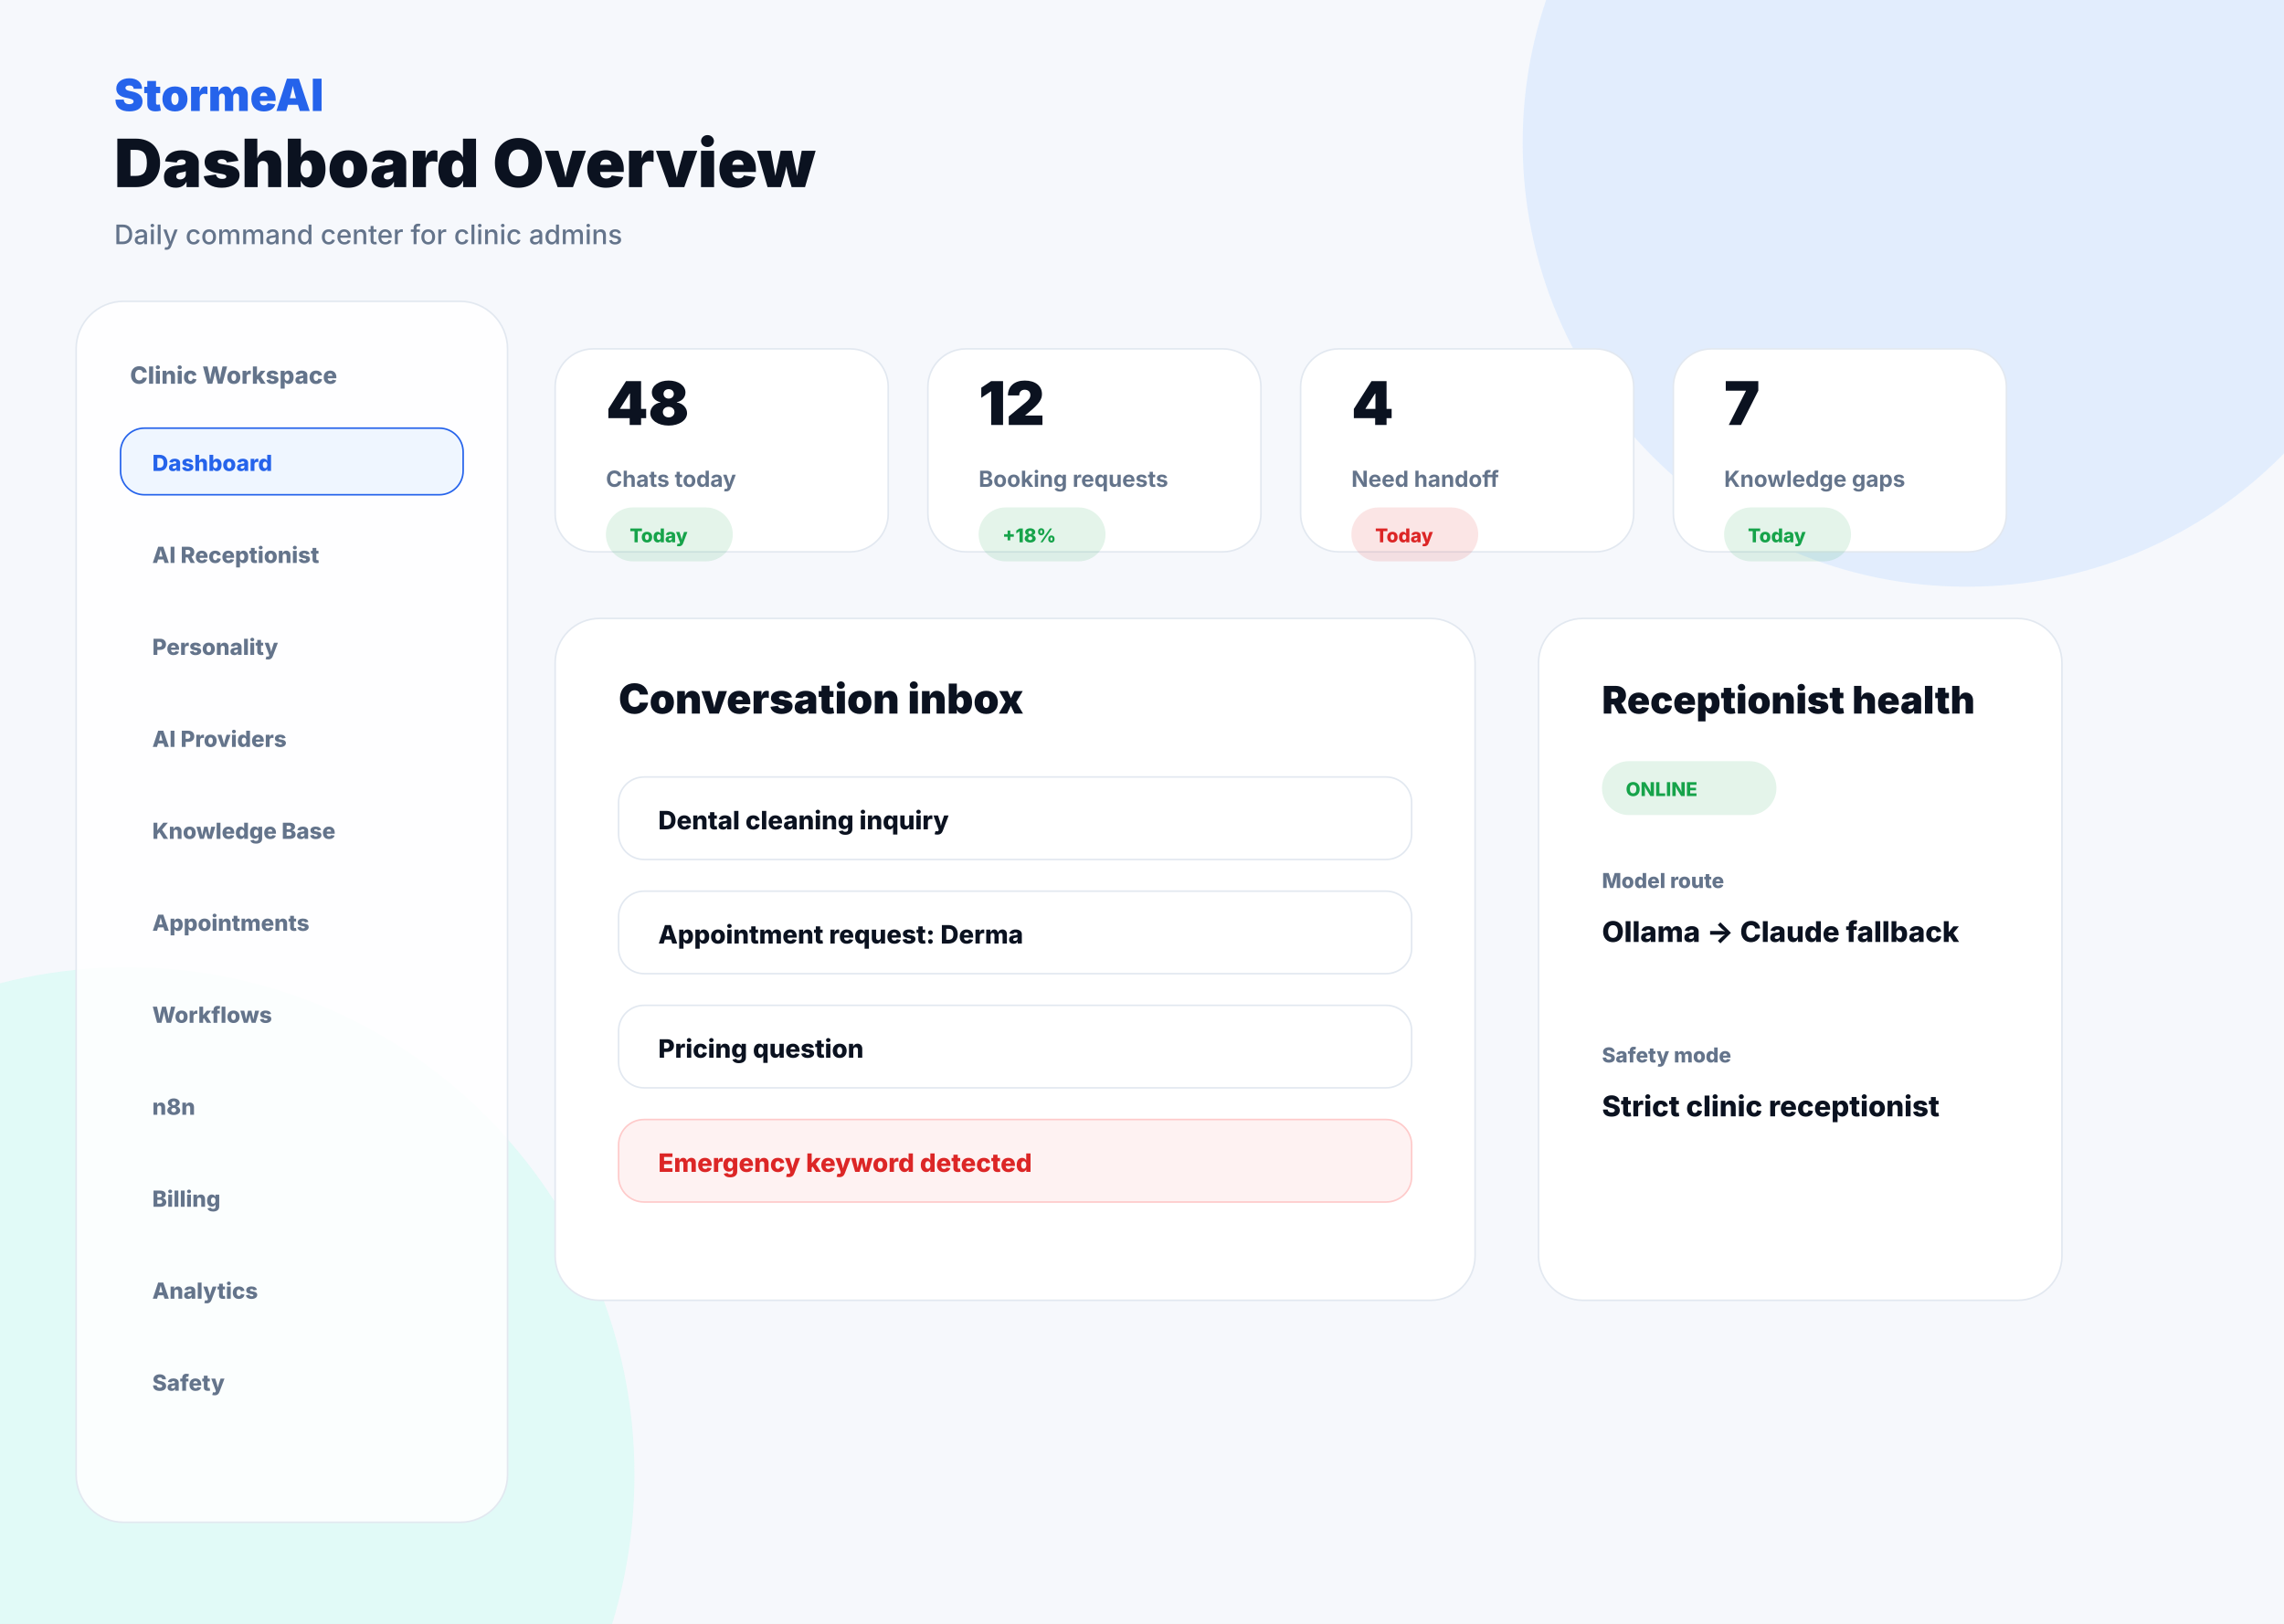
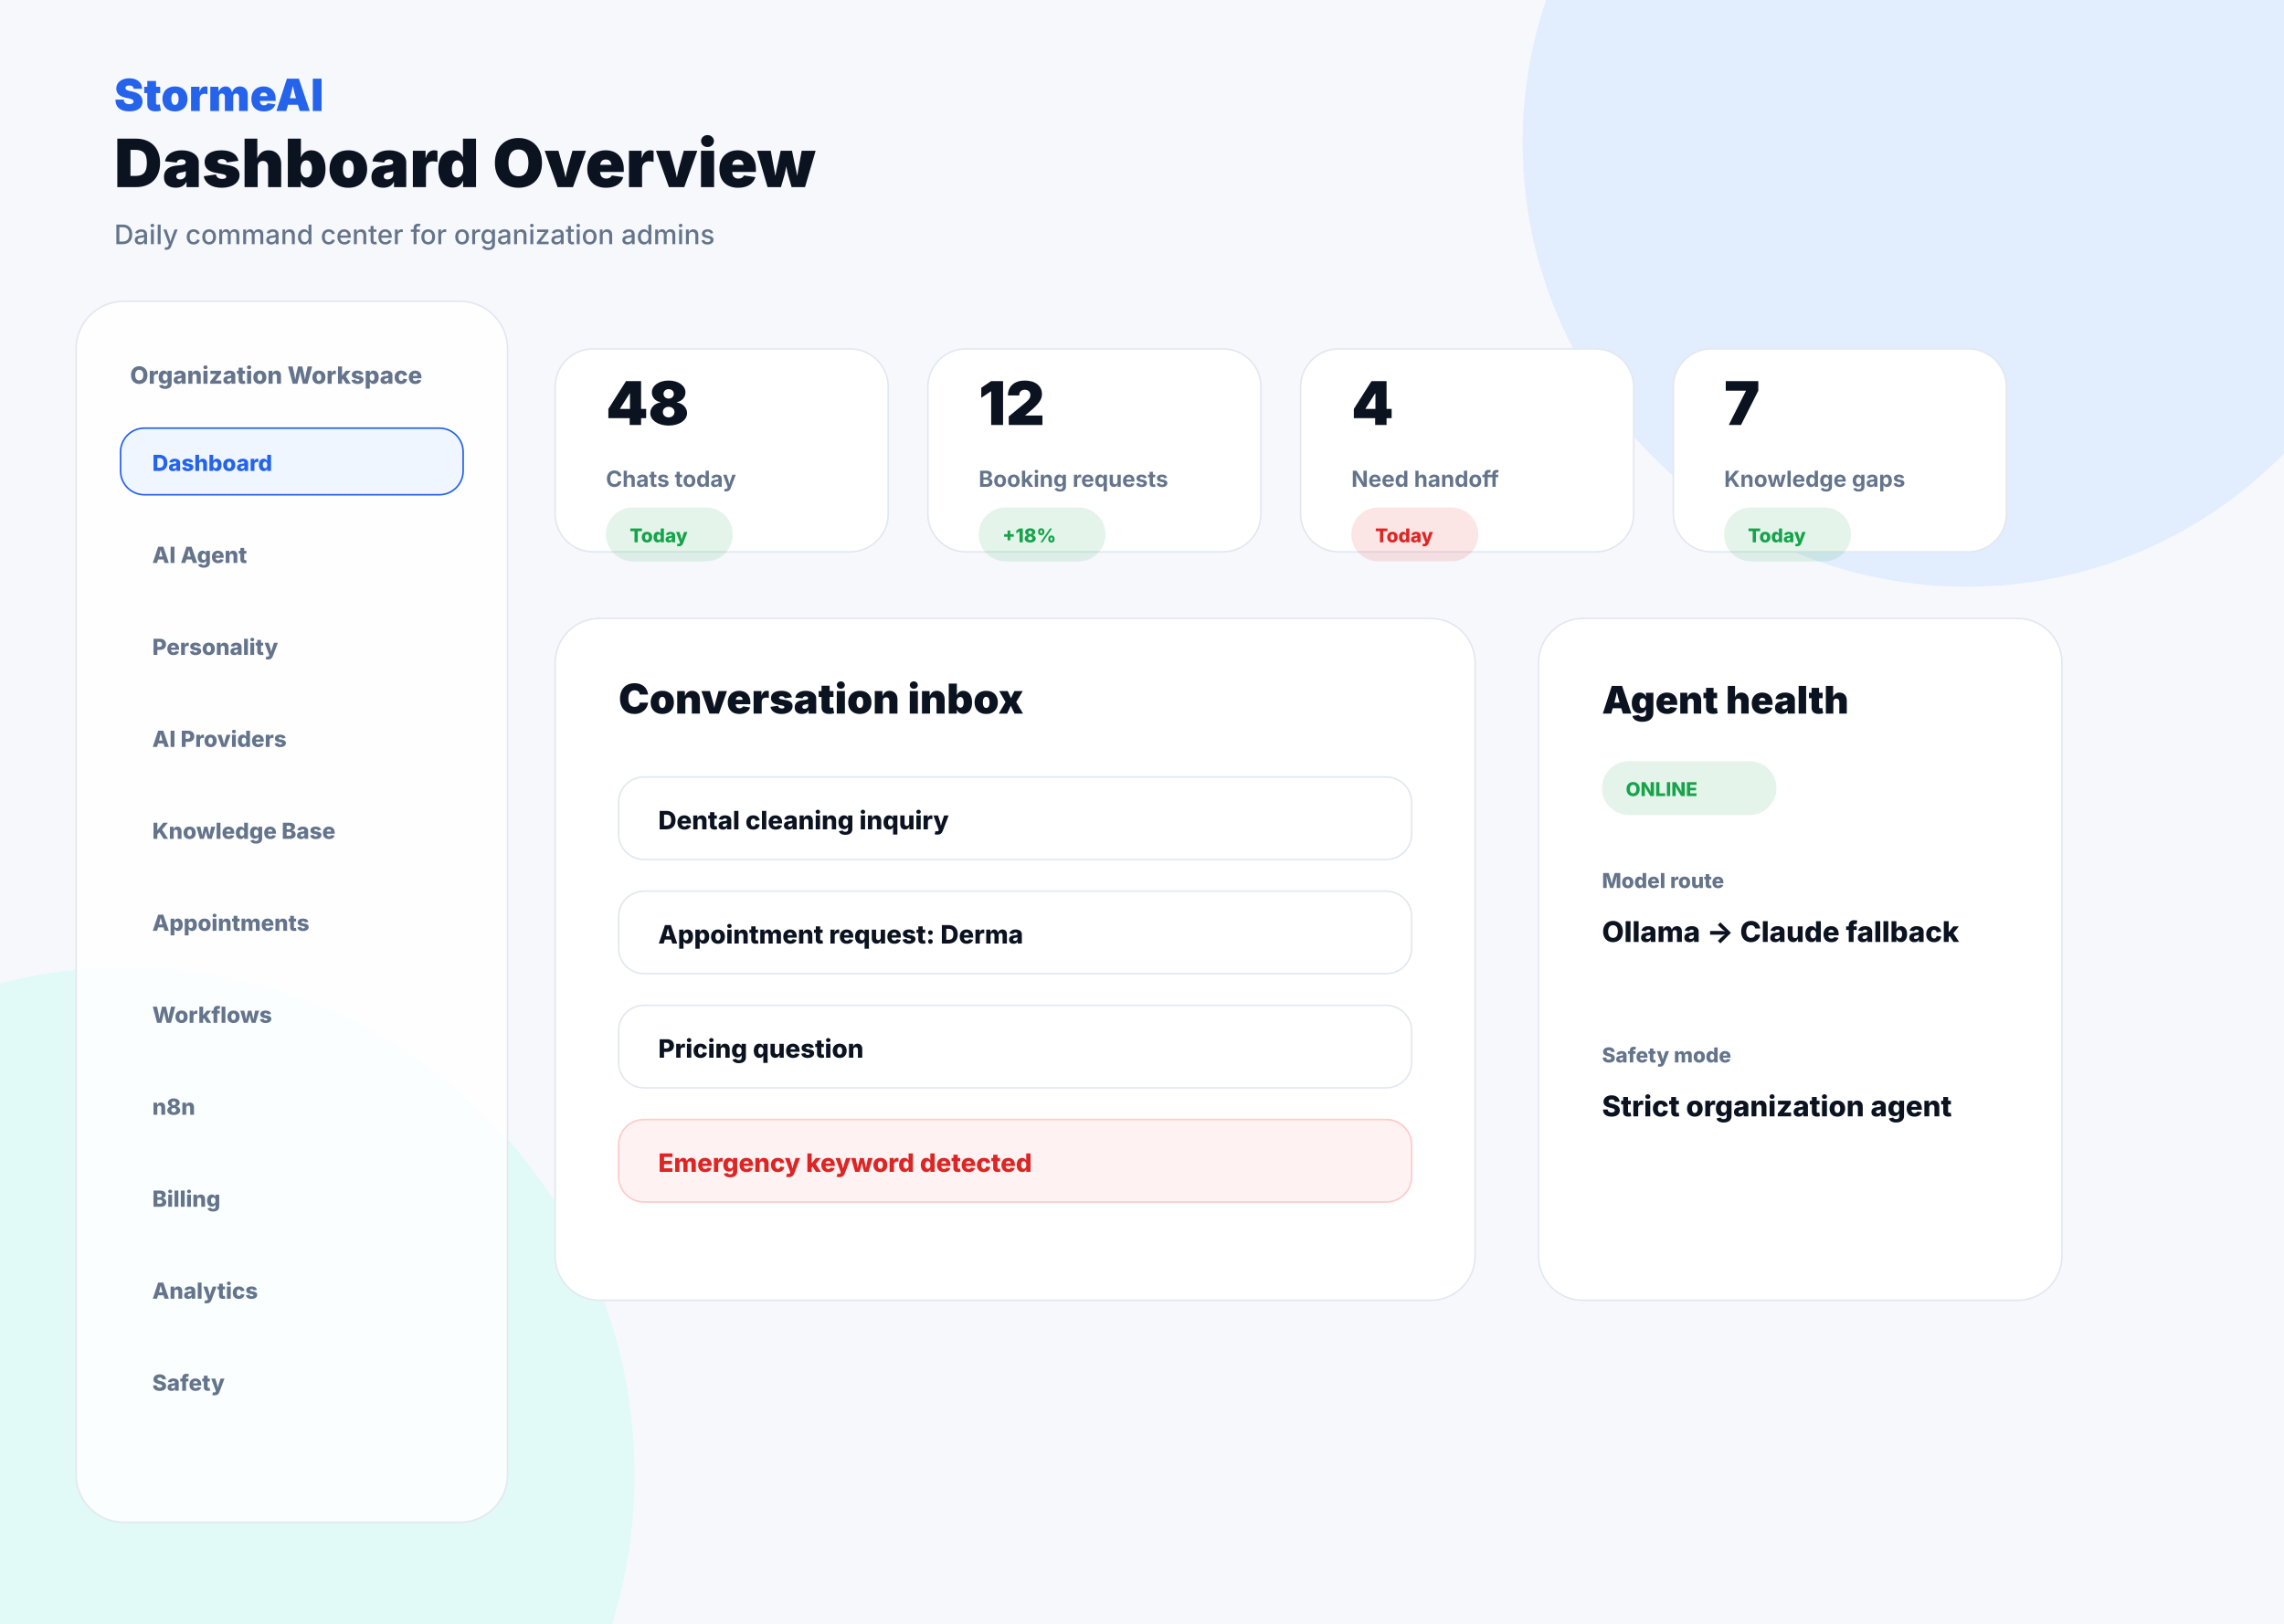
<svg xmlns="http://www.w3.org/2000/svg" width="1440" height="1024" viewBox="0 0 1440 1024" fill="none">
  <defs>
    <filter id="shadow" x="-20%" y="-20%" width="140%" height="140%">
      <feDropShadow dx="0" dy="18" stdDeviation="18" flood-color="#0F172A" flood-opacity="0.08" />
    </filter>
    <linearGradient id="hero" x1="0" y1="0" x2="1" y2="1">
      <stop stop-color="#2563EB" />
      <stop offset="1" stop-color="#14B8A6" />
    </linearGradient>
  </defs>
  <rect width="1440" height="1024" fill="#F6F8FC" />
  <circle cx="1240" cy="90" r="280" fill="#DBEAFE" opacity="0.75" />
  <circle cx="80" cy="930" r="320" fill="#CCFBF1" opacity="0.5" />
  <text x="72" y="70" font-family="Inter, Geist, Arial, sans-serif" font-size="28" font-weight="900" fill="#2563EB">StormeAI</text>
  <text x="72" y="118" font-family="Inter, Geist, Arial, sans-serif" font-size="42" font-weight="850" fill="#0B1220">Dashboard Overview</text>
-   <text x="72" y="154" font-family="Inter, Geist, Arial, sans-serif" font-size="17" font-weight="500" fill="#64748B">Daily command center for clinic admins</text>
+   <text x="72" y="154" font-family="Inter, Geist, Arial, sans-serif" font-size="17" font-weight="500" fill="#64748B">Daily command center for organization admins</text>
  <rect x="48" y="190" width="272" height="770" rx="30" fill="rgba(255,255,255,.86)" stroke="#E2E8F0" stroke-width="1" />
-   <text x="82" y="242" font-family="Inter, Geist, Arial, sans-serif" font-size="15" font-weight="800" fill="#64748B">Clinic Workspace</text>
+   <text x="82" y="242" font-family="Inter, Geist, Arial, sans-serif" font-size="15" font-weight="800" fill="#64748B">Organization Workspace</text>
  <rect x="76" y="270" width="216" height="42" rx="15" fill="#EFF6FF" stroke="#2563EB" stroke-width="1" />
  <text x="96" y="297" font-family="Inter, Geist, Arial, sans-serif" font-size="14" font-weight="800" fill="#2563EB">Dashboard</text>
  <rect x="76" y="328" width="216" height="42" rx="15" fill="transparent" stroke="transparent" stroke-width="1" />
-   <text x="96" y="355" font-family="Inter, Geist, Arial, sans-serif" font-size="14" font-weight="800" fill="#64748B">AI Receptionist</text>
+   <text x="96" y="355" font-family="Inter, Geist, Arial, sans-serif" font-size="14" font-weight="800" fill="#64748B">AI Agent</text>
  <rect x="76" y="386" width="216" height="42" rx="15" fill="transparent" stroke="transparent" stroke-width="1" />
  <text x="96" y="413" font-family="Inter, Geist, Arial, sans-serif" font-size="14" font-weight="800" fill="#64748B">Personality</text>
  <rect x="76" y="444" width="216" height="42" rx="15" fill="transparent" stroke="transparent" stroke-width="1" />
  <text x="96" y="471" font-family="Inter, Geist, Arial, sans-serif" font-size="14" font-weight="800" fill="#64748B">AI Providers</text>
  <rect x="76" y="502" width="216" height="42" rx="15" fill="transparent" stroke="transparent" stroke-width="1" />
  <text x="96" y="529" font-family="Inter, Geist, Arial, sans-serif" font-size="14" font-weight="800" fill="#64748B">Knowledge Base</text>
  <rect x="76" y="560" width="216" height="42" rx="15" fill="transparent" stroke="transparent" stroke-width="1" />
  <text x="96" y="587" font-family="Inter, Geist, Arial, sans-serif" font-size="14" font-weight="800" fill="#64748B">Appointments</text>
  <rect x="76" y="618" width="216" height="42" rx="15" fill="transparent" stroke="transparent" stroke-width="1" />
  <text x="96" y="645" font-family="Inter, Geist, Arial, sans-serif" font-size="14" font-weight="800" fill="#64748B">Workflows</text>
  <rect x="76" y="676" width="216" height="42" rx="15" fill="transparent" stroke="transparent" stroke-width="1" />
  <text x="96" y="703" font-family="Inter, Geist, Arial, sans-serif" font-size="14" font-weight="800" fill="#64748B">n8n</text>
  <rect x="76" y="734" width="216" height="42" rx="15" fill="transparent" stroke="transparent" stroke-width="1" />
  <text x="96" y="761" font-family="Inter, Geist, Arial, sans-serif" font-size="14" font-weight="800" fill="#64748B">Billing</text>
  <rect x="76" y="792" width="216" height="42" rx="15" fill="transparent" stroke="transparent" stroke-width="1" />
  <text x="96" y="819" font-family="Inter, Geist, Arial, sans-serif" font-size="14" font-weight="800" fill="#64748B">Analytics</text>
  <rect x="76" y="850" width="216" height="42" rx="15" fill="transparent" stroke="transparent" stroke-width="1" />
  <text x="96" y="877" font-family="Inter, Geist, Arial, sans-serif" font-size="14" font-weight="800" fill="#64748B">Safety</text>
  <rect x="350" y="220" width="210" height="128" rx="24" fill="#FFFFFF" stroke="#E2E8F0" stroke-width="1" />
  <text x="382" y="268" font-family="Inter, Geist, Arial, sans-serif" font-size="38" font-weight="900" fill="#0B1220">48</text>
  <text x="382" y="307" font-family="Inter, Geist, Arial, sans-serif" font-size="14" font-weight="700" fill="#64748B">Chats today</text>
  <rect x="382" y="320" width="80" height="34" rx="17" fill="#16A34A" opacity="0.12" />
  <text x="397" y="342" font-family="Inter, Arial" font-size="12" font-weight="800" fill="#16A34A">Today</text>
  <rect x="585" y="220" width="210" height="128" rx="24" fill="#FFFFFF" stroke="#E2E8F0" stroke-width="1" />
  <text x="617" y="268" font-family="Inter, Geist, Arial, sans-serif" font-size="38" font-weight="900" fill="#0B1220">12</text>
  <text x="617" y="307" font-family="Inter, Geist, Arial, sans-serif" font-size="14" font-weight="700" fill="#64748B">Booking requests</text>
  <rect x="617" y="320" width="80" height="34" rx="17" fill="#16A34A" opacity="0.12" />
  <text x="632" y="342" font-family="Inter, Arial" font-size="12" font-weight="800" fill="#16A34A">+18%</text>
  <rect x="820" y="220" width="210" height="128" rx="24" fill="#FFFFFF" stroke="#E2E8F0" stroke-width="1" />
  <text x="852" y="268" font-family="Inter, Geist, Arial, sans-serif" font-size="38" font-weight="900" fill="#0B1220">4</text>
  <text x="852" y="307" font-family="Inter, Geist, Arial, sans-serif" font-size="14" font-weight="700" fill="#64748B">Need handoff</text>
  <rect x="852" y="320" width="80" height="34" rx="17" fill="#DC2626" opacity="0.12" />
  <text x="867" y="342" font-family="Inter, Arial" font-size="12" font-weight="800" fill="#DC2626">Today</text>
  <rect x="1055" y="220" width="210" height="128" rx="24" fill="#FFFFFF" stroke="#E2E8F0" stroke-width="1" />
  <text x="1087" y="268" font-family="Inter, Geist, Arial, sans-serif" font-size="38" font-weight="900" fill="#0B1220">7</text>
  <text x="1087" y="307" font-family="Inter, Geist, Arial, sans-serif" font-size="14" font-weight="700" fill="#64748B">Knowledge gaps</text>
  <rect x="1087" y="320" width="80" height="34" rx="17" fill="#16A34A" opacity="0.12" />
  <text x="1102" y="342" font-family="Inter, Arial" font-size="12" font-weight="800" fill="#16A34A">Today</text>
  <rect x="350" y="390" width="580" height="430" rx="28" fill="#FFFFFF" stroke="#E2E8F0" stroke-width="1" />
  <text x="390" y="450" font-family="Inter, Geist, Arial, sans-serif" font-size="26" font-weight="900" fill="#0B1220">Conversation inbox</text>
  <rect x="390" y="490" width="500" height="52" rx="16" fill="#FFF" stroke="#E2E8F0" stroke-width="1" />
  <text x="415" y="523" font-family="Inter, Geist, Arial, sans-serif" font-size="16" font-weight="800" fill="#0B1220">Dental cleaning inquiry</text>
  <rect x="390" y="562" width="500" height="52" rx="16" fill="#FFF" stroke="#E2E8F0" stroke-width="1" />
  <text x="415" y="595" font-family="Inter, Geist, Arial, sans-serif" font-size="16" font-weight="800" fill="#0B1220">Appointment request: Derma</text>
  <rect x="390" y="634" width="500" height="52" rx="16" fill="#FFF" stroke="#E2E8F0" stroke-width="1" />
  <text x="415" y="667" font-family="Inter, Geist, Arial, sans-serif" font-size="16" font-weight="800" fill="#0B1220">Pricing question</text>
  <rect x="390" y="706" width="500" height="52" rx="16" fill="#FEF2F2" stroke="#FECACA" stroke-width="1" />
  <text x="415" y="739" font-family="Inter, Geist, Arial, sans-serif" font-size="16" font-weight="800" fill="#DC2626">Emergency keyword detected</text>
  <rect x="970" y="390" width="330" height="430" rx="28" fill="#FFFFFF" stroke="#E2E8F0" stroke-width="1" />
-   <text x="1010" y="450" font-family="Inter, Geist, Arial, sans-serif" font-size="24" font-weight="900" fill="#0B1220">Receptionist health</text>
+   <text x="1010" y="450" font-family="Inter, Geist, Arial, sans-serif" font-size="24" font-weight="900" fill="#0B1220">Agent health</text>
  <rect x="1010" y="480" width="110" height="34" rx="17" fill="#16A34A" opacity="0.12" />
  <text x="1025" y="502" font-family="Inter, Arial" font-size="12" font-weight="800" fill="#16A34A">ONLINE</text>
  <text x="1010" y="560" font-family="Inter, Geist, Arial, sans-serif" font-size="13" font-weight="800" fill="#64748B">Model route</text>
  <text x="1010" y="594" font-family="Inter, Geist, Arial, sans-serif" font-size="18" font-weight="800" fill="#0B1220">Ollama → Claude fallback</text>
  <text x="1010" y="670" font-family="Inter, Geist, Arial, sans-serif" font-size="13" font-weight="800" fill="#64748B">Safety mode</text>
-   <text x="1010" y="704" font-family="Inter, Geist, Arial, sans-serif" font-size="18" font-weight="800" fill="#0B1220">Strict clinic receptionist</text>
+   <text x="1010" y="704" font-family="Inter, Geist, Arial, sans-serif" font-size="18" font-weight="800" fill="#0B1220">Strict organization agent</text>
</svg>
